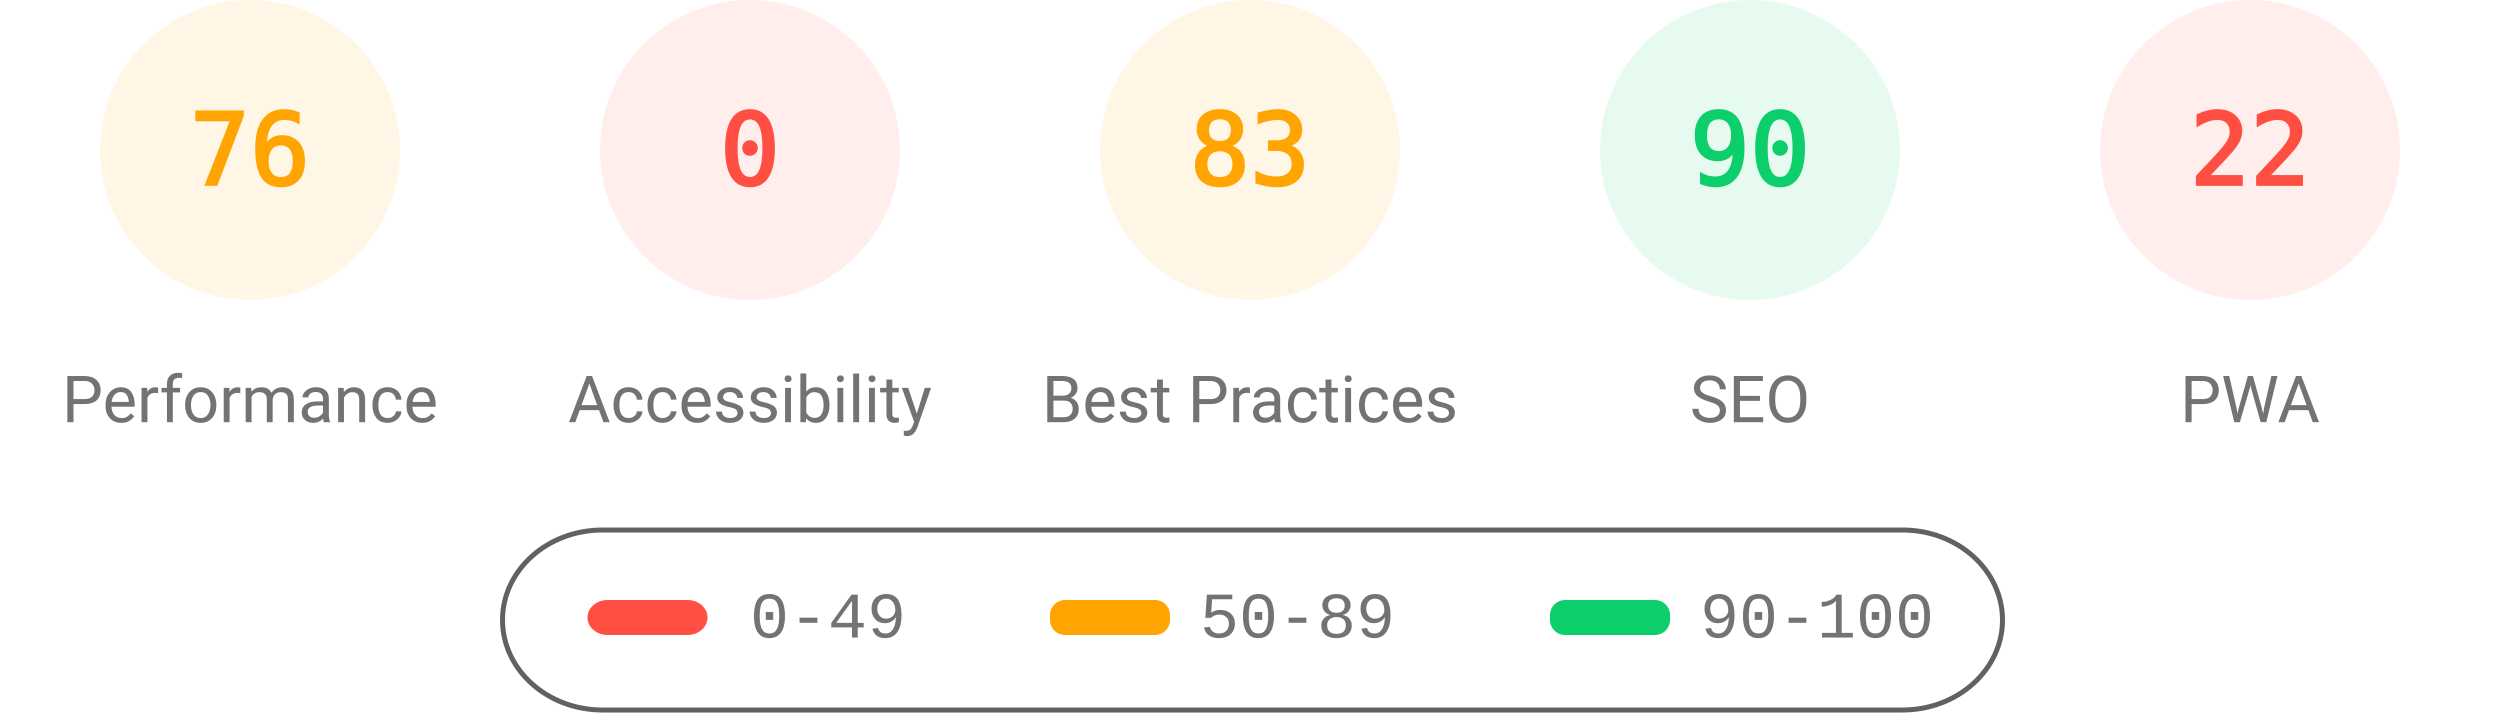
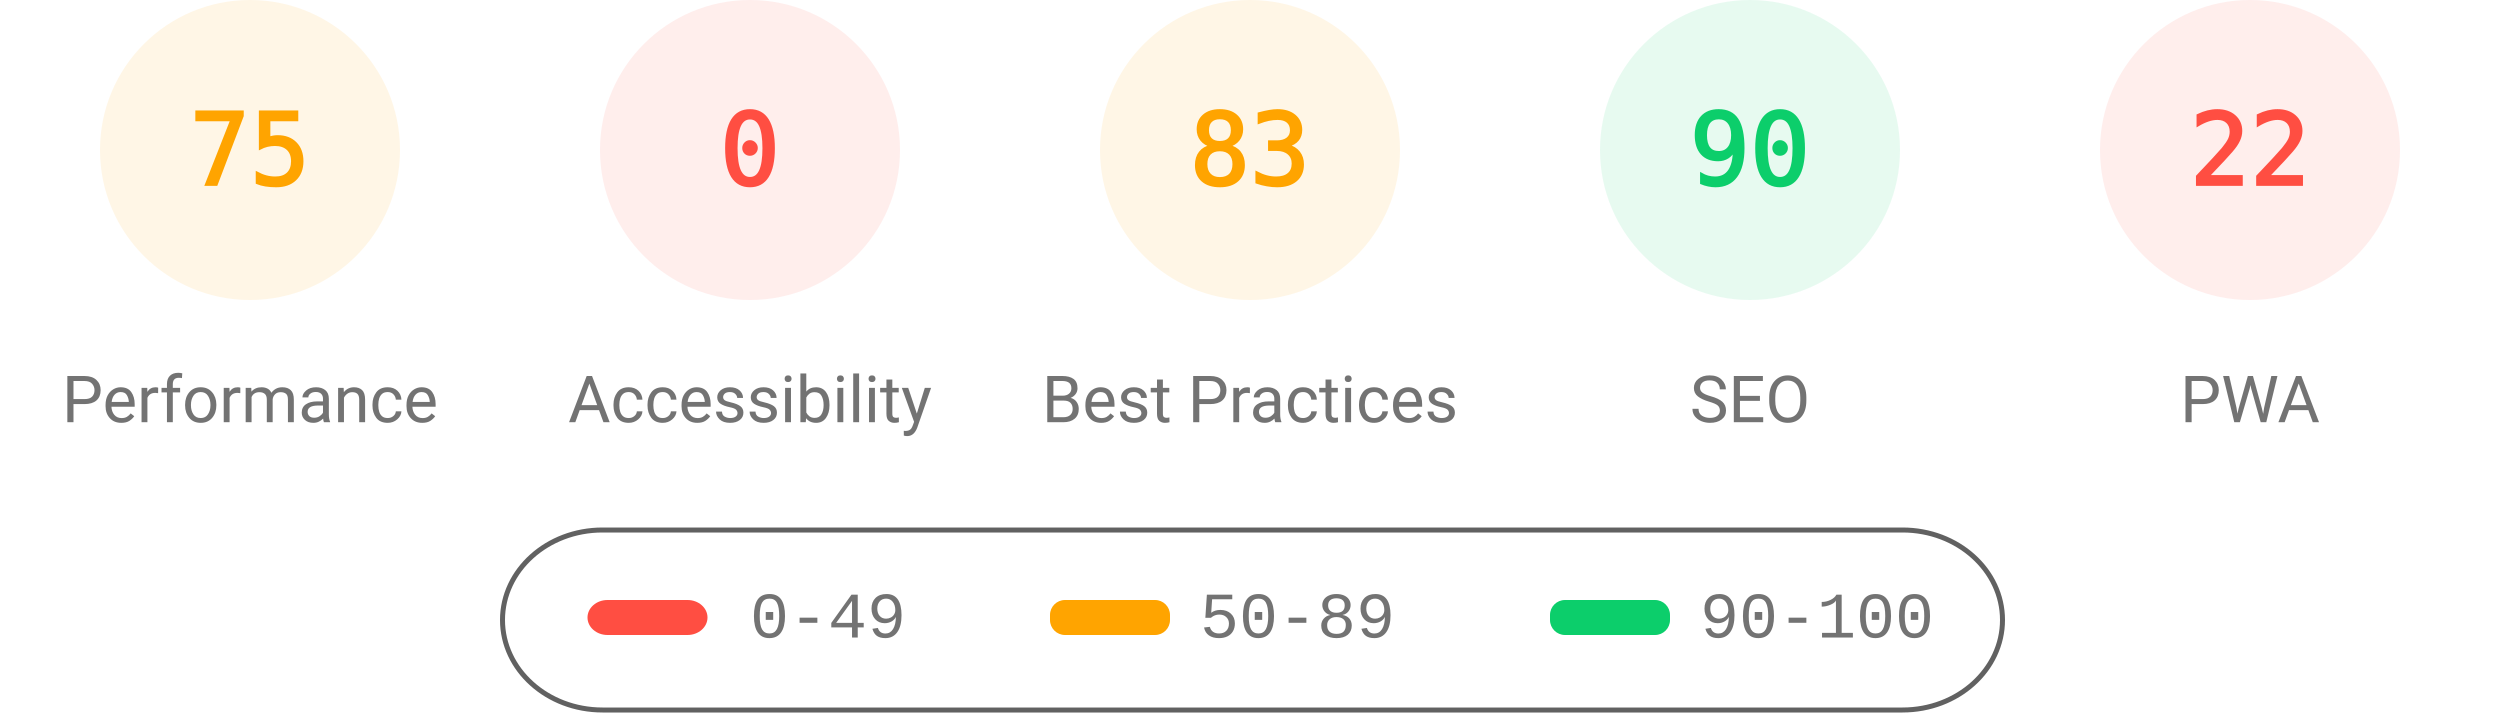
<svg xmlns="http://www.w3.org/2000/svg" fill="none" width="1000" height="285">
  <style>.gauge-base{opacity:.1}.gauge-arc{fill:none;animation-delay:250ms;stroke-linecap:round;transform:rotate(-90deg);transform-origin:100px 60px;animation:load-gauge 1s ease forwards}.guage-text{font-size:40px;font-family:monospace;text-align:center}.guage-red{color:#ff4e42;fill:#ff4e42;stroke:#ff4e42}.guage-orange{color:#ffa400;fill:#ffa400;stroke:#ffa400}.guage-green{color:#0cce6b;fill:#0cce6b;stroke:#0cce6b}.guage-undefined{color:#5c5c5c;fill:#5c5c5c;stroke:#5c5c5c}.guage-title{color:#737373;fill:#737373;stroke:none;font-size:26px;line-height:26px;font-family:Roboto,Halvetica,Arial,sans-serif}@keyframes load-gauge{from{stroke-dasharray:0 352.858}}</style>
  <svg class="guage-div guage-perf guage-orange" viewBox="0 0 200 200" width="200" height="200">
    <circle class="gauge-base" r="56" cx="100" cy="60" stroke-width="8" />
-     <circle class="gauge-arc guage-arc-1" r="56" cx="100" cy="60" stroke-width="8" style="stroke-dasharray:267.412,351.858" />
-     <text class="guage-text" x="100" y="60" alignment-baseline="central" dominant-baseline="central" text-anchor="middle">76</text>
+     <circle class="gauge-arc guage-arc-1" r="56" cx="100" cy="60" stroke-width="8" style="stroke-dasharray:263.893,351.858" />
+     <text class="guage-text" x="100" y="60" alignment-baseline="central" dominant-baseline="central" text-anchor="middle">75</text>
    <text class="guage-title" x="100" y="160" alignment-baseline="central" dominant-baseline="central" text-anchor="middle">Performance</text>
  </svg>
  <svg class="guage-div guage-acc guage-red" viewBox="0 0 200 200" width="200" height="200" x="200">
    <circle class="gauge-base" r="56" cx="100" cy="60" stroke-width="8" />
    <circle class="gauge-arc guage-arc-2" r="56" cx="100" cy="60" stroke-width="8" style="stroke-dasharray:0,351.858" />
    <text class="guage-text" x="100" y="60" alignment-baseline="central" dominant-baseline="central" text-anchor="middle">0</text>
    <text class="guage-title" x="100" y="160" alignment-baseline="central" dominant-baseline="central" text-anchor="middle">Accessibility</text>
  </svg>
  <svg class="guage-div guage-best guage-orange" viewBox="0 0 200 200" width="200" height="200" x="400">
    <circle class="gauge-base" r="56" cx="100" cy="60" stroke-width="8" />
    <circle class="gauge-arc guage-arc-3" r="56" cx="100" cy="60" stroke-width="8" style="stroke-dasharray:292.042,351.858" />
    <text class="guage-text" x="100" y="60" alignment-baseline="central" dominant-baseline="central" text-anchor="middle">83</text>
    <text class="guage-title" x="100" y="160" alignment-baseline="central" dominant-baseline="central" text-anchor="middle">Best Practices</text>
  </svg>
  <svg class="guage-div guage-seo guage-green" viewBox="0 0 200 200" width="200" height="200" x="600">
    <circle class="gauge-base" r="56" cx="100" cy="60" stroke-width="8" />
    <circle class="gauge-arc guage-arc-4" r="56" cx="100" cy="60" stroke-width="8" style="stroke-dasharray:316.672,351.858" />
    <text class="guage-text" x="100" y="60" alignment-baseline="central" dominant-baseline="central" text-anchor="middle">90</text>
    <text class="guage-title" x="100" y="160" alignment-baseline="central" dominant-baseline="central" text-anchor="middle">SEO</text>
  </svg>
  <svg class="guage-div guage-pwa guage-red" viewBox="0 0 200 200" width="200" height="200" x="800">
    <circle class="gauge-base" r="56" cx="100" cy="60" stroke-width="8" />
    <circle class="gauge-arc guage-arc-4" r="56" cx="100" cy="60" stroke-width="8" style="stroke-dasharray:77.409,351.858" />
    <text class="guage-text" x="100" y="60" alignment-baseline="central" dominant-baseline="central" text-anchor="middle">22</text>
    <text class="guage-title" x="100" y="160" alignment-baseline="central" dominant-baseline="central" text-anchor="middle">PWA</text>
  </svg>
  <svg width="604" height="76" x="200" y="210">
    <path fill="none" id="canvas_background" d="M-1-1h604v80H-1z" />
    <rect fill-opacity="0" stroke="#616161" stroke-width="2" rx="40" id="svg_2" height="72" width="600" y="2" x="1" fill="#000" />
    <rect stroke="#000" rx="8" id="svg_3" height="14" width="48" y="30" x="35" stroke-opacity="null" stroke-width="0" fill="#ff4e42" />
    <rect stroke="#000" rx="6" id="svg_4" height="14" width="48" y="30" x="220" stroke-opacity="null" stroke-width="0" fill="#ffa400" />
    <rect stroke="#000" rx="6" id="svg_5" height="14" width="48" y="30" x="420" stroke-opacity="null" stroke-width="0" fill="#0cce6b" />
    <text xml:space="preserve" text-anchor="start" font-family="'Courier New', Courier, monospace" font-size="26" id="svg_6" y="45" x="100" stroke-opacity="null" stroke-width="0" stroke="#000" fill="#737373">0-49</text>
    <text xml:space="preserve" text-anchor="start" font-family="'Courier New', Courier, monospace" font-size="26" id="svg_7" y="45" x="280" stroke-opacity="null" stroke-width="0" stroke="#000" fill="#737373">50-89</text>
    <text xml:space="preserve" text-anchor="start" font-family="'Courier New', Courier, monospace" font-size="26" id="svg_8" y="45" x="480" stroke-opacity="null" stroke-width="0" stroke="#000" fill="#737373">90-100</text>
  </svg>
</svg>
